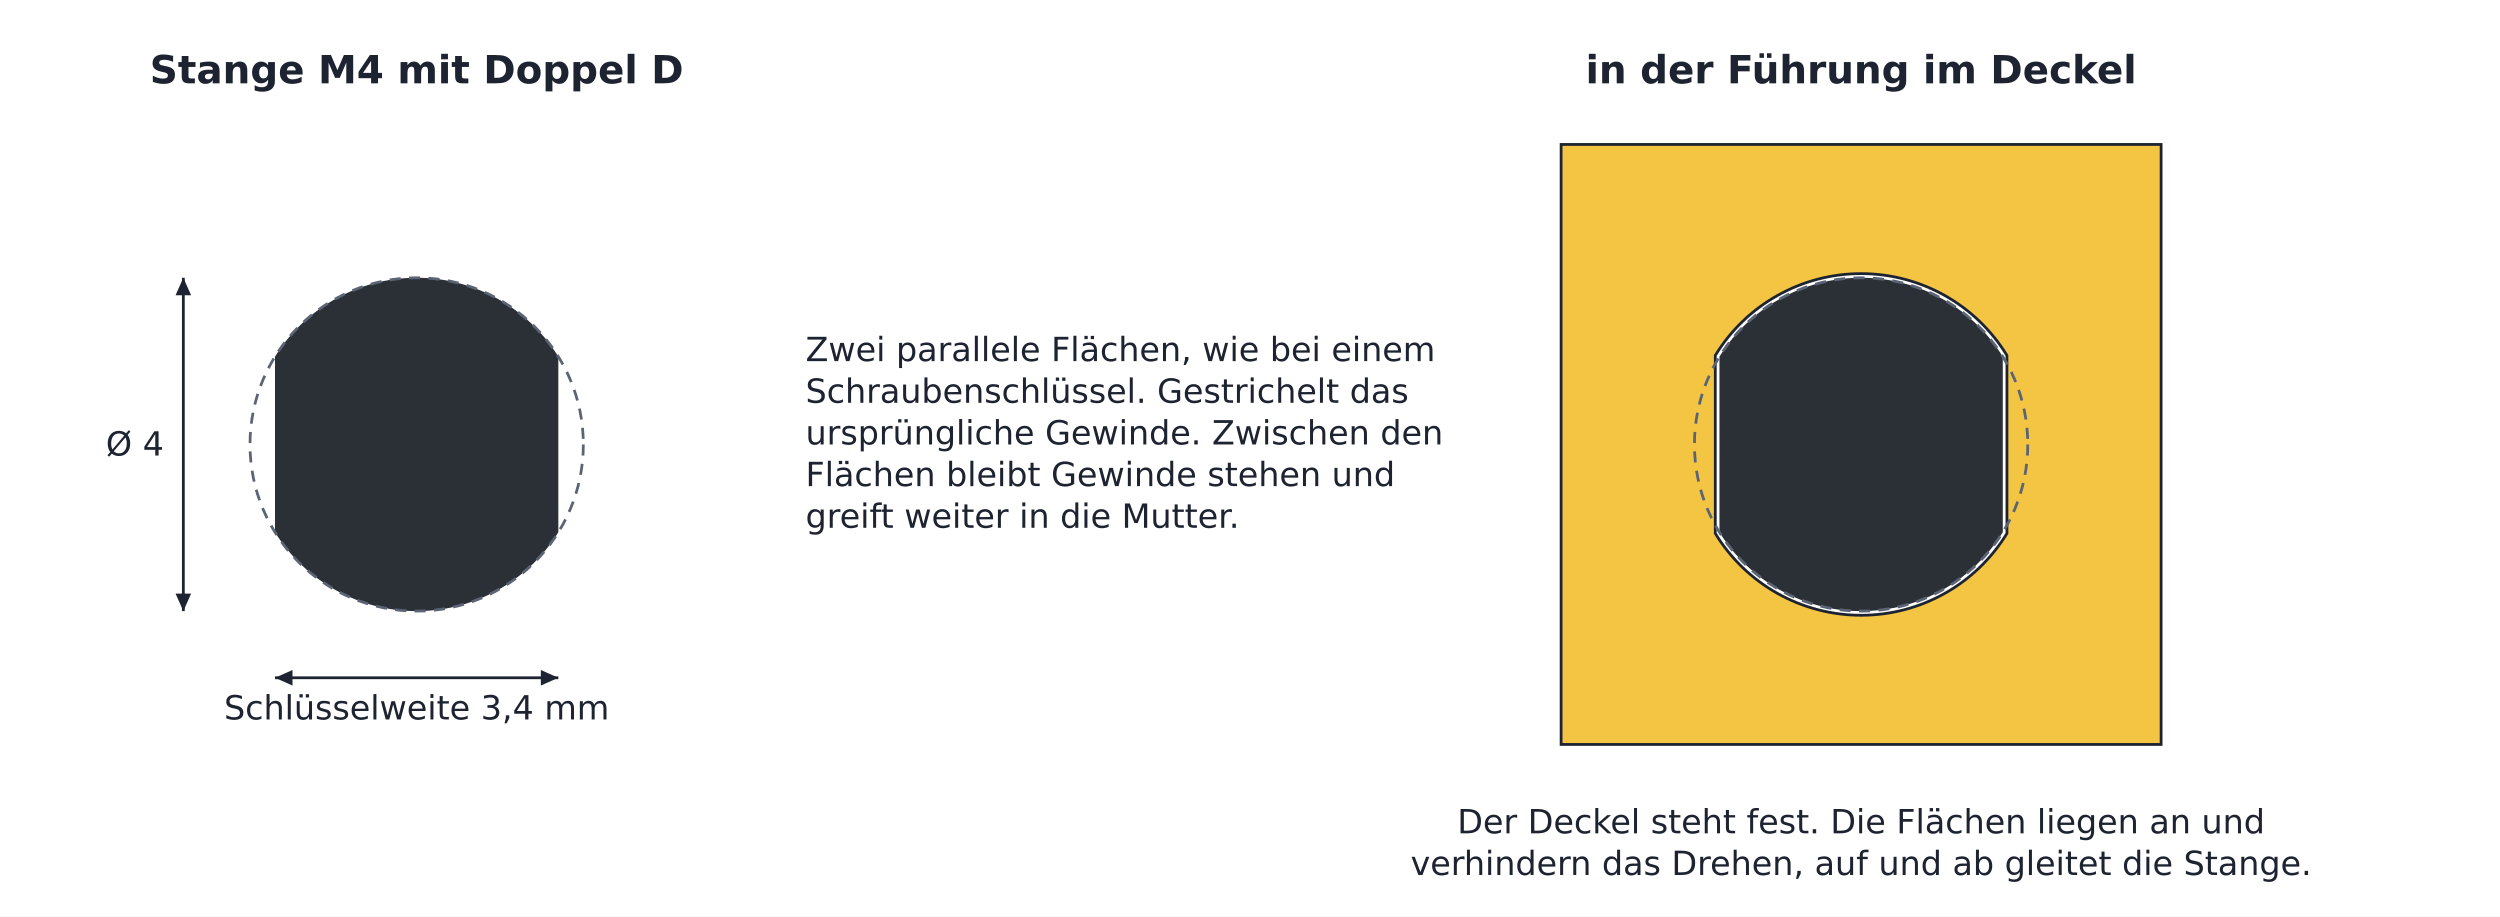
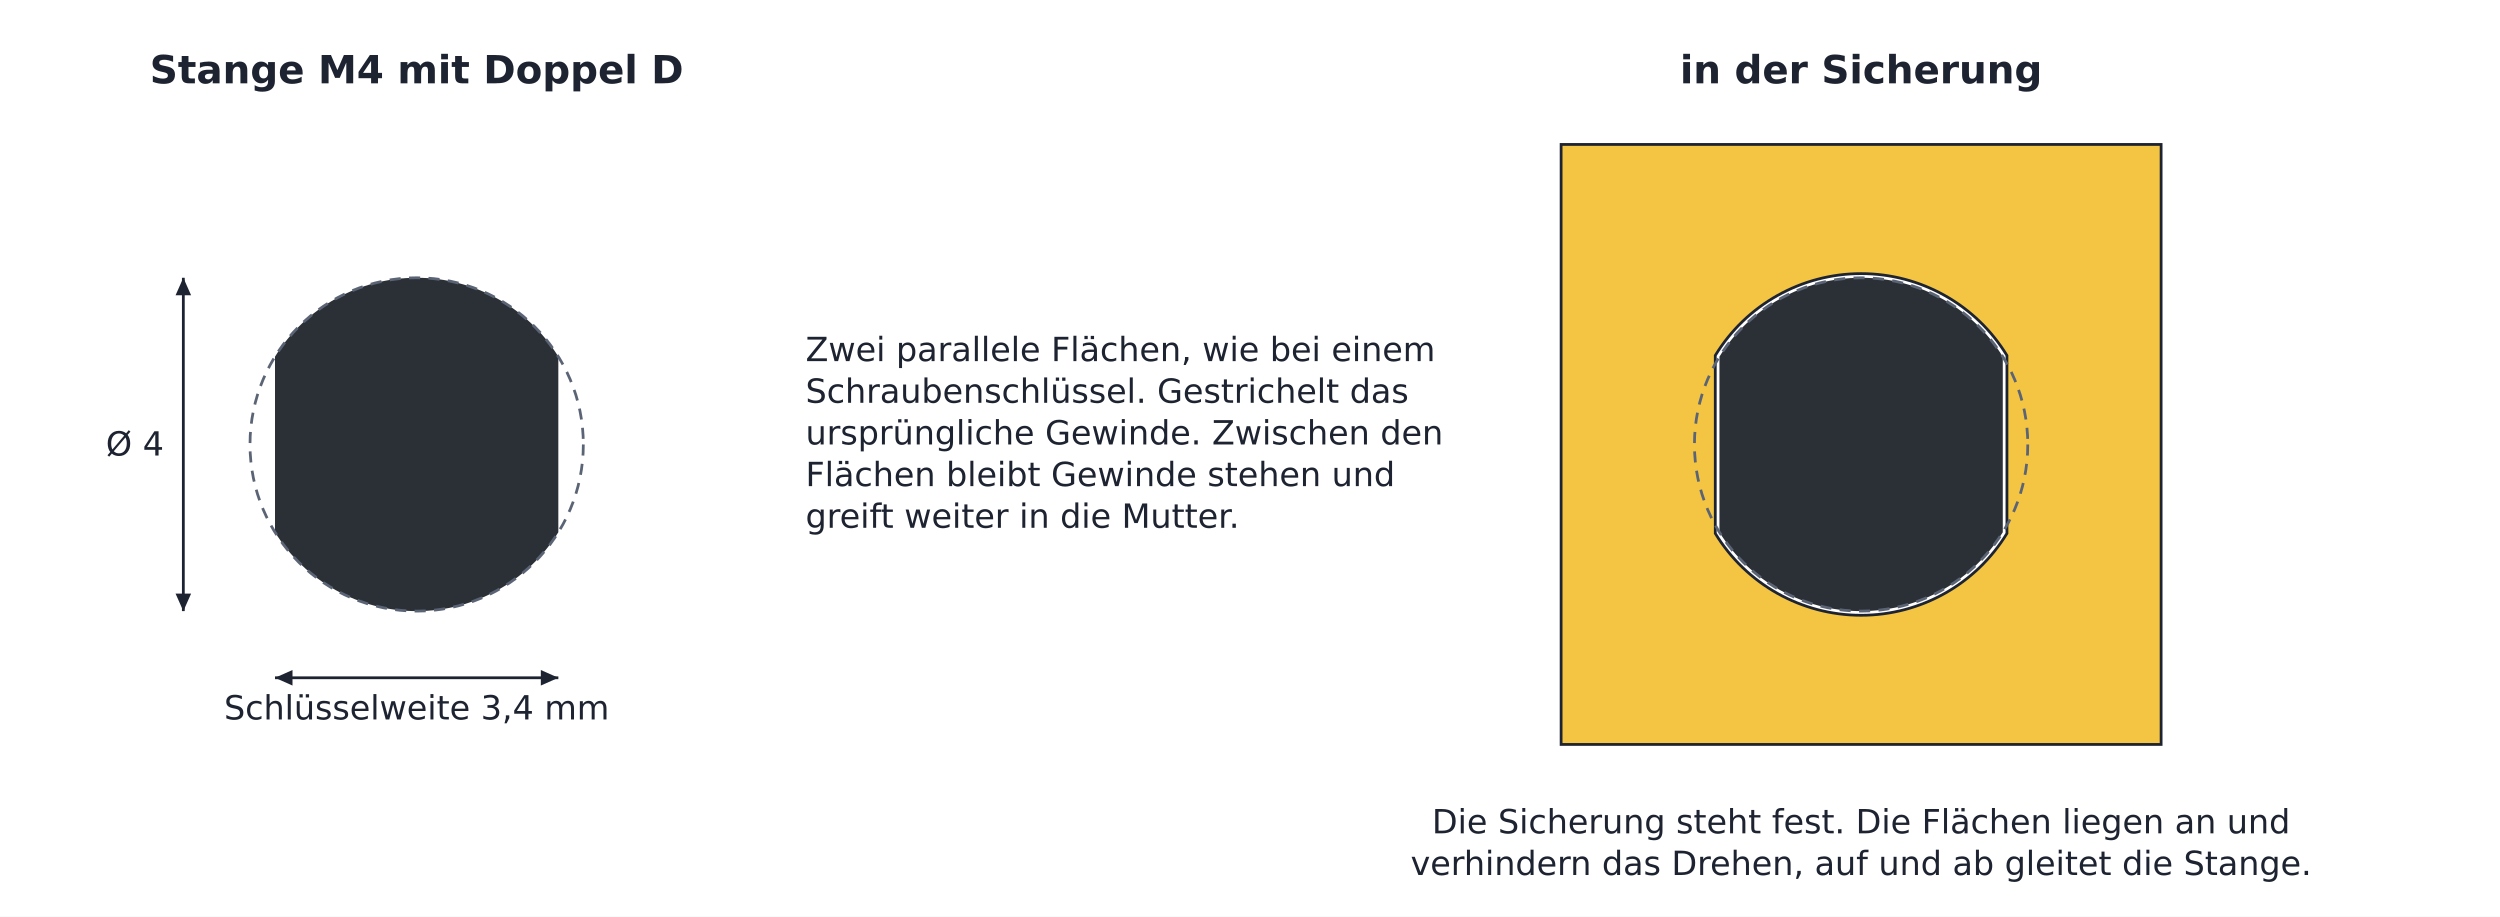
<svg xmlns="http://www.w3.org/2000/svg" width="900" height="330" viewBox="0 0 900 330" font-family="DejaVu Sans, Arial, Helvetica, sans-serif">
  <defs>
    <marker id="arrow" viewBox="0 0 10 10" refX="9" refY="5" markerWidth="7" markerHeight="7" orient="auto-start-reverse">
      <path d="M0,1 L9,5 L0,9 z" fill="#1d2330" />
    </marker>
  </defs>
  <rect width="100%" height="100%" fill="#ffffff" />
  <path d="M201.00,128.39 L201.00,191.61 A60.00,60.00 0 0 1 99.00,191.61 L99.00,128.39 A60.00,60.00 0 0 1 201.00,128.39 Z" fill="#2b2f36" stroke="none" />
  <circle cx="150.00" cy="160.00" r="60.00" fill="none" stroke="#5b6475" stroke-width="1" stroke-dasharray="4 3" />
  <text x="150.00" y="30.00" font-size="14" text-anchor="middle" font-weight="bold" fill="#1d2330">Stange M4 mit Doppel D</text>
  <rect x="562.00" y="52.00" width="216.00" height="216.00" fill="#f4c542" stroke="#1d2330" />
  <path d="M722.50,127.97 L722.50,192.03 A61.50,61.50 0 0 1 617.50,192.03 L617.50,127.97 A61.50,61.50 0 0 1 722.50,127.97 Z" fill="#ffffff" stroke="#1d2330" stroke-width="1" />
  <path d="M721.00,128.39 L721.00,191.61 A60.00,60.00 0 0 1 619.00,191.61 L619.00,128.39 A60.00,60.00 0 0 1 721.00,128.39 Z" fill="#2b2f36" stroke="none" />
  <circle cx="670.00" cy="160.00" r="60.00" fill="none" stroke="#5b6475" stroke-width="1" stroke-dasharray="4 3" />
-   <text x="670.00" y="30.00" font-size="14" text-anchor="middle" font-weight="bold" fill="#1d2330">in der Führung im Deckel</text>
+   <text x="670.00" y="30.00" font-size="14" text-anchor="middle" font-weight="bold" fill="#1d2330">in der Sicherung</text>
  <line x1="99.00" y1="244.00" x2="201.00" y2="244.00" stroke="#1d2330" stroke-width="1.0" marker-start="url(#arrow)" marker-end="url(#arrow)" />
  <text x="150.00" y="259.00" font-size="12" text-anchor="middle" fill="#1d2330">Schlüsselweite 3,4 mm</text>
  <line x1="66.00" y1="100.00" x2="66.00" y2="220.00" stroke="#1d2330" stroke-width="1.0" marker-start="url(#arrow)" marker-end="url(#arrow)" />
  <text x="59.00" y="164.00" font-size="12" text-anchor="end" fill="#1d2330">Ø 4</text>
  <text x="290.00" y="130.00" font-size="12" text-anchor="start" fill="#1d2330">Zwei parallele Flächen, wie bei einem</text>
  <text x="290.00" y="145.00" font-size="12" text-anchor="start" fill="#1d2330">Schraubenschlüssel. Gestrichelt das</text>
  <text x="290.00" y="160.00" font-size="12" text-anchor="start" fill="#1d2330">ursprüngliche Gewinde. Zwischen den</text>
  <text x="290.00" y="175.00" font-size="12" text-anchor="start" fill="#1d2330">Flächen bleibt Gewinde stehen und</text>
  <text x="290.00" y="190.00" font-size="12" text-anchor="start" fill="#1d2330">greift weiter in die Mutter.</text>
-   <text x="670.00" y="300.00" font-size="12" text-anchor="middle" fill="#1d2330">Der Deckel steht fest. Die Flächen liegen an und</text>
+   <text x="670.00" y="300.00" font-size="12" text-anchor="middle" fill="#1d2330">Die Sicherung steht fest. Die Flächen liegen an und</text>
  <text x="670.00" y="315.00" font-size="12" text-anchor="middle" fill="#1d2330">verhindern das Drehen, auf und ab gleitet die Stange.</text>
</svg>
